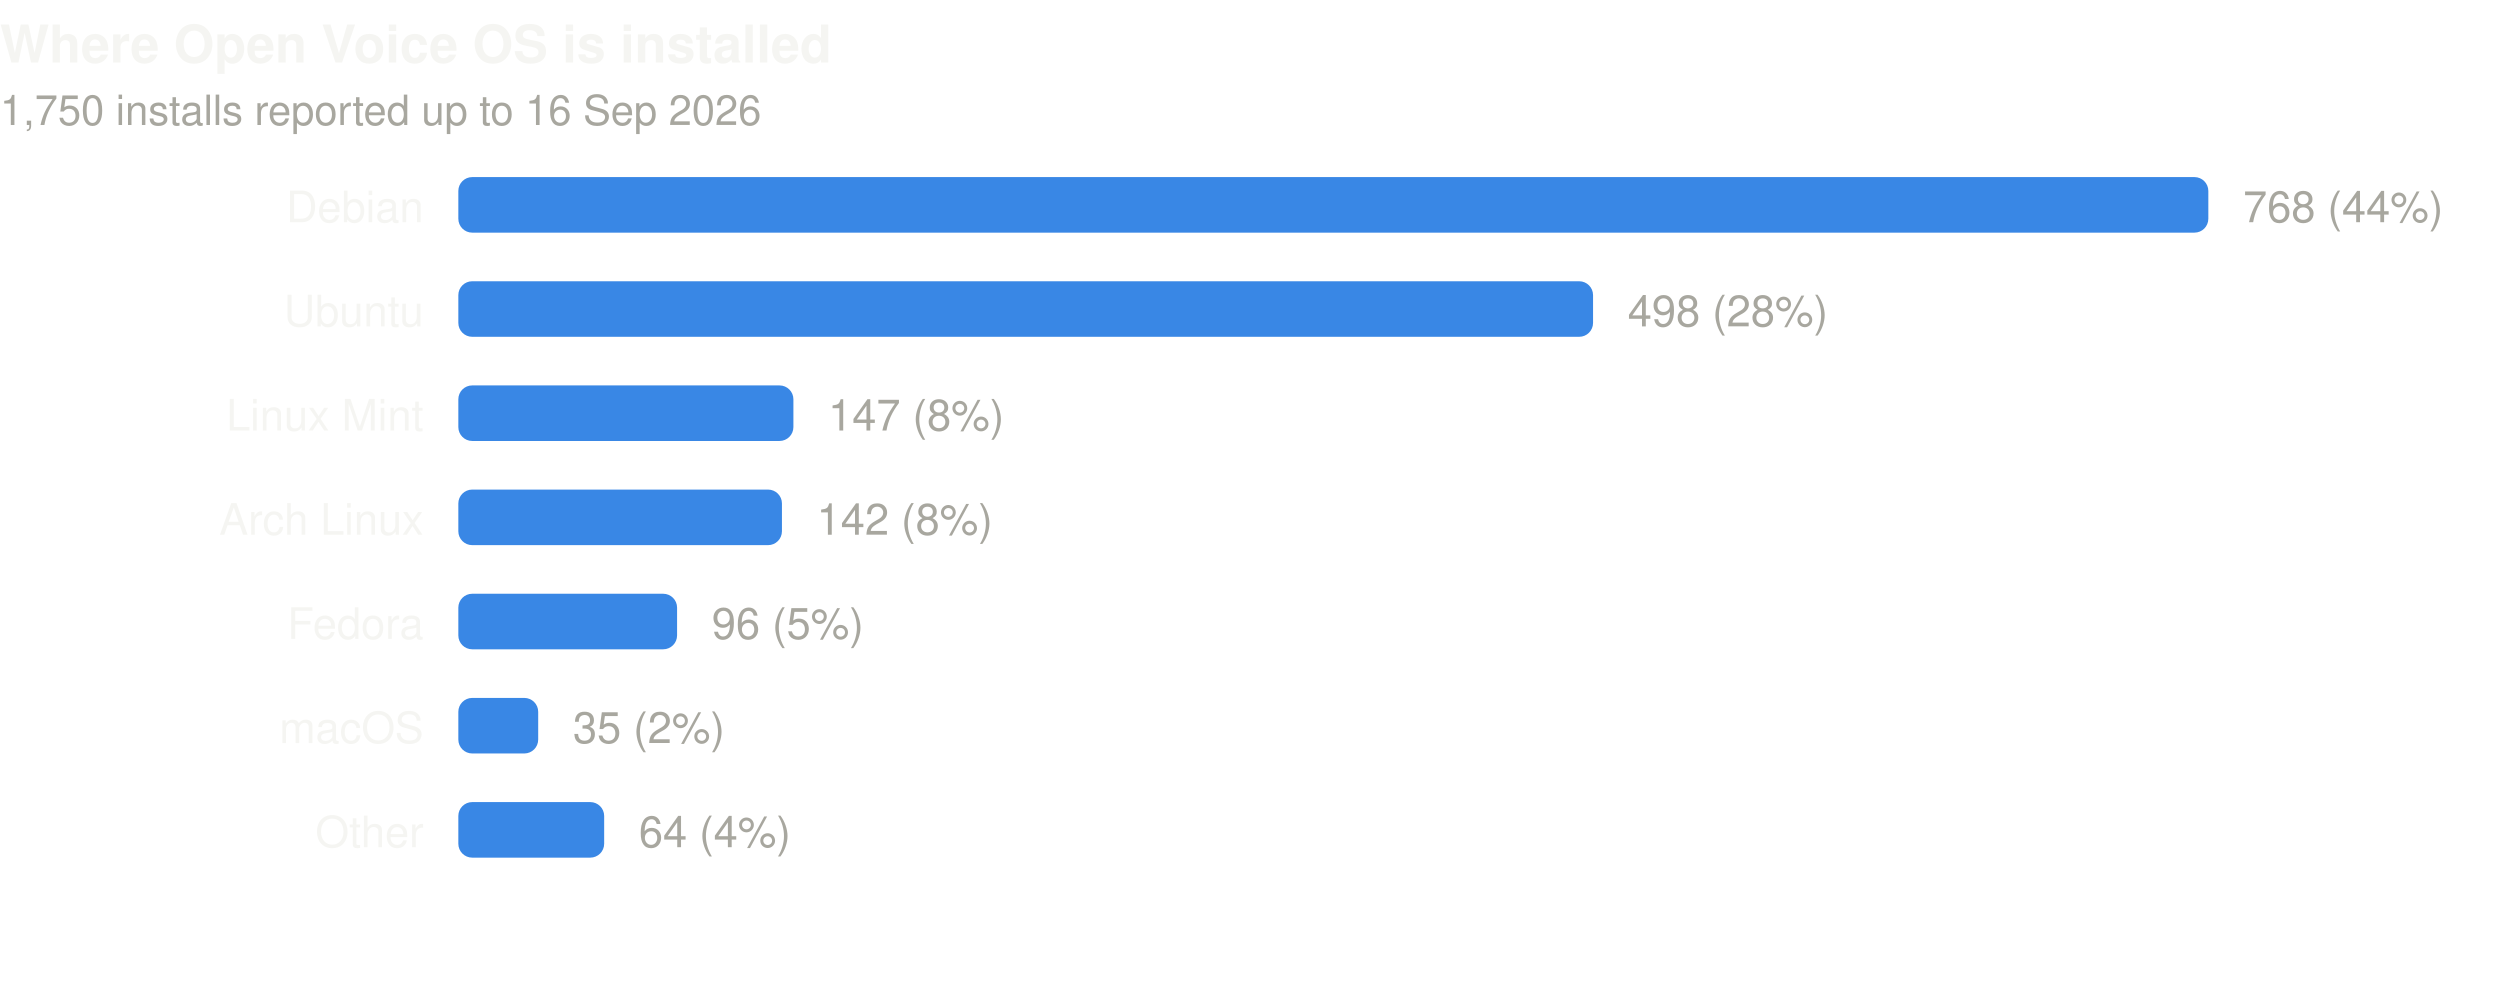
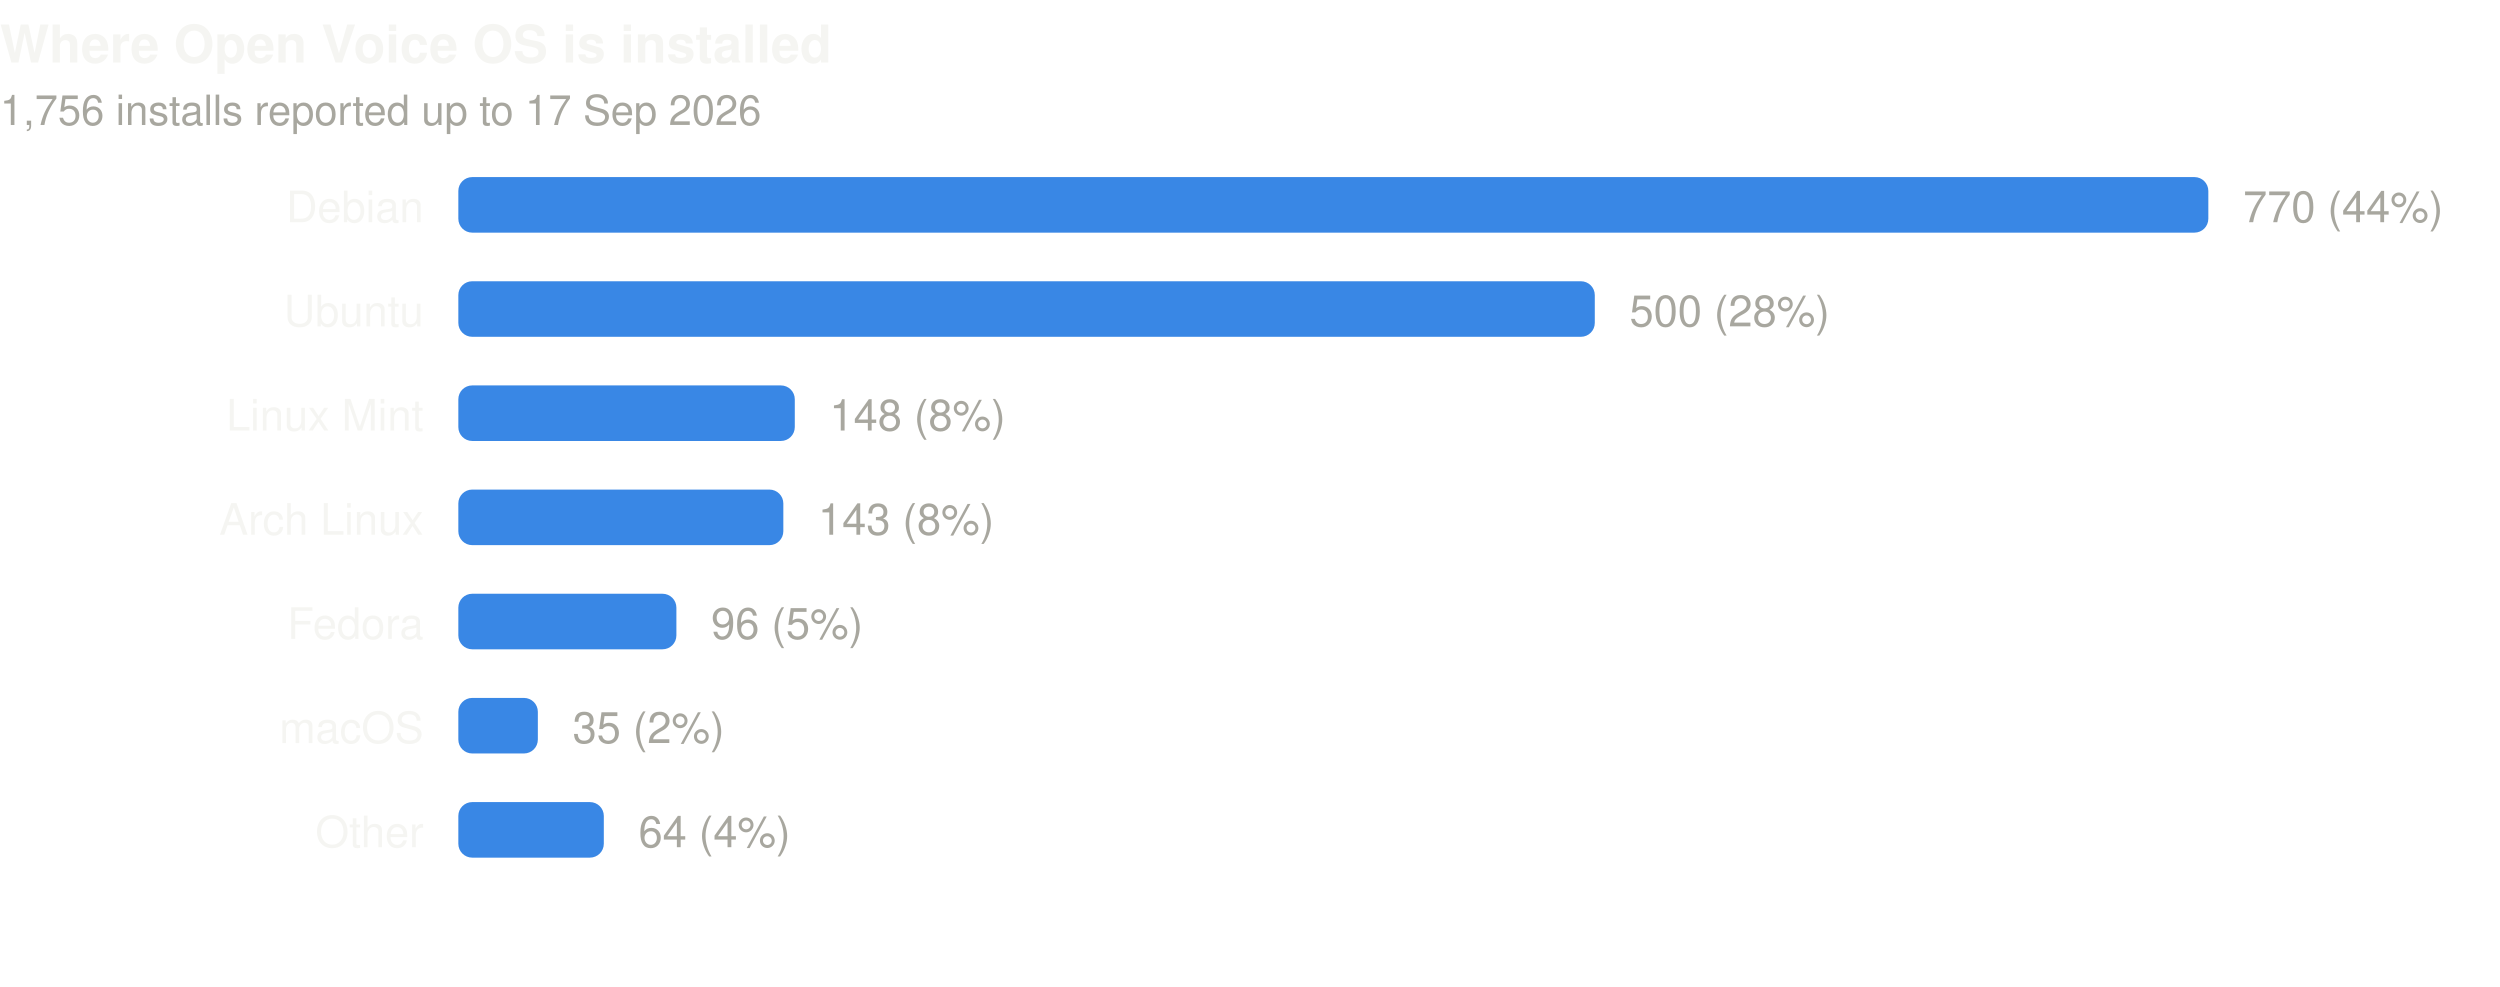
- <svg xmlns="http://www.w3.org/2000/svg" width="720" height="284" viewBox="0 0 720 284" role="img" aria-label="Where Open Voice OS is installed. 1,750 installs reported up to 16 Sep 2026">
+ <svg xmlns="http://www.w3.org/2000/svg" width="720" height="284" viewBox="0 0 720 284" role="img" aria-label="Where Open Voice OS is installed. 1,756 installs reported up to 17 Sep 2026">
  <text x="0" y="18" font-family="ui-sans-serif,-apple-system,BlinkMacSystemFont,'Segoe UI',Helvetica,Arial,sans-serif" font-size="15" font-weight="600" fill="#f5f5f2">Where Open Voice OS is installed</text>
-   <text x="0" y="36" font-family="ui-sans-serif,-apple-system,BlinkMacSystemFont,'Segoe UI',Helvetica,Arial,sans-serif" font-size="12" fill="#a8a79f">1,750 installs reported up to 16 Sep 2026</text>
+   <text x="0" y="36" font-family="ui-sans-serif,-apple-system,BlinkMacSystemFont,'Segoe UI',Helvetica,Arial,sans-serif" font-size="12" fill="#a8a79f">1,756 installs reported up to 17 Sep 2026</text>
  <text x="122" y="64.0" text-anchor="end" font-family="ui-sans-serif,-apple-system,BlinkMacSystemFont,'Segoe UI',Helvetica,Arial,sans-serif" font-size="12.5" fill="#f5f5f2">Debian</text>
  <rect x="132" y="51.0" width="504.0" height="16" rx="4" fill="#3987e5" />
-   <text x="646.0" y="64.0" font-family="ui-sans-serif,-apple-system,BlinkMacSystemFont,'Segoe UI',Helvetica,Arial,sans-serif" font-size="12.5" fill="#a8a79f">768 (44%)</text>
+   <text x="646.0" y="64.0" font-family="ui-sans-serif,-apple-system,BlinkMacSystemFont,'Segoe UI',Helvetica,Arial,sans-serif" font-size="12.5" fill="#a8a79f">770 (44%)</text>
  <text x="122" y="94.0" text-anchor="end" font-family="ui-sans-serif,-apple-system,BlinkMacSystemFont,'Segoe UI',Helvetica,Arial,sans-serif" font-size="12.5" fill="#f5f5f2">Ubuntu</text>
-   <rect x="132" y="81.0" width="326.8" height="16" rx="4" fill="#3987e5" />
-   <text x="468.8" y="94.0" font-family="ui-sans-serif,-apple-system,BlinkMacSystemFont,'Segoe UI',Helvetica,Arial,sans-serif" font-size="12.5" fill="#a8a79f">498 (28%)</text>
+   <rect x="132" y="81.0" width="327.3" height="16" rx="4" fill="#3987e5" />
+   <text x="469.3" y="94.0" font-family="ui-sans-serif,-apple-system,BlinkMacSystemFont,'Segoe UI',Helvetica,Arial,sans-serif" font-size="12.5" fill="#a8a79f">500 (28%)</text>
  <text x="122" y="124.0" text-anchor="end" font-family="ui-sans-serif,-apple-system,BlinkMacSystemFont,'Segoe UI',Helvetica,Arial,sans-serif" font-size="12.5" fill="#f5f5f2">Linux Mint</text>
-   <rect x="132" y="111.0" width="96.5" height="16" rx="4" fill="#3987e5" />
-   <text x="238.5" y="124.0" font-family="ui-sans-serif,-apple-system,BlinkMacSystemFont,'Segoe UI',Helvetica,Arial,sans-serif" font-size="12.5" fill="#a8a79f">147 (8%)</text>
+   <rect x="132" y="111.0" width="96.9" height="16" rx="4" fill="#3987e5" />
+   <text x="238.9" y="124.0" font-family="ui-sans-serif,-apple-system,BlinkMacSystemFont,'Segoe UI',Helvetica,Arial,sans-serif" font-size="12.5" fill="#a8a79f">148 (8%)</text>
  <text x="122" y="154.0" text-anchor="end" font-family="ui-sans-serif,-apple-system,BlinkMacSystemFont,'Segoe UI',Helvetica,Arial,sans-serif" font-size="12.5" fill="#f5f5f2">Arch Linux</text>
-   <rect x="132" y="141.0" width="93.2" height="16" rx="4" fill="#3987e5" />
-   <text x="235.2" y="154.0" font-family="ui-sans-serif,-apple-system,BlinkMacSystemFont,'Segoe UI',Helvetica,Arial,sans-serif" font-size="12.5" fill="#a8a79f">142 (8%)</text>
+   <rect x="132" y="141.0" width="93.6" height="16" rx="4" fill="#3987e5" />
+   <text x="235.6" y="154.0" font-family="ui-sans-serif,-apple-system,BlinkMacSystemFont,'Segoe UI',Helvetica,Arial,sans-serif" font-size="12.5" fill="#a8a79f">143 (8%)</text>
  <text x="122" y="184.0" text-anchor="end" font-family="ui-sans-serif,-apple-system,BlinkMacSystemFont,'Segoe UI',Helvetica,Arial,sans-serif" font-size="12.5" fill="#f5f5f2">Fedora</text>
-   <rect x="132" y="171.0" width="63.0" height="16" rx="4" fill="#3987e5" />
-   <text x="205.0" y="184.0" font-family="ui-sans-serif,-apple-system,BlinkMacSystemFont,'Segoe UI',Helvetica,Arial,sans-serif" font-size="12.5" fill="#a8a79f">96 (5%)</text>
+   <rect x="132" y="171.0" width="62.8" height="16" rx="4" fill="#3987e5" />
+   <text x="204.8" y="184.0" font-family="ui-sans-serif,-apple-system,BlinkMacSystemFont,'Segoe UI',Helvetica,Arial,sans-serif" font-size="12.5" fill="#a8a79f">96 (5%)</text>
  <text x="122" y="214.0" text-anchor="end" font-family="ui-sans-serif,-apple-system,BlinkMacSystemFont,'Segoe UI',Helvetica,Arial,sans-serif" font-size="12.5" fill="#f5f5f2">macOS</text>
-   <rect x="132" y="201.0" width="23.0" height="16" rx="4" fill="#3987e5" />
-   <text x="165.0" y="214.0" font-family="ui-sans-serif,-apple-system,BlinkMacSystemFont,'Segoe UI',Helvetica,Arial,sans-serif" font-size="12.5" fill="#a8a79f">35 (2%)</text>
+   <rect x="132" y="201.0" width="22.9" height="16" rx="4" fill="#3987e5" />
+   <text x="164.9" y="214.0" font-family="ui-sans-serif,-apple-system,BlinkMacSystemFont,'Segoe UI',Helvetica,Arial,sans-serif" font-size="12.5" fill="#a8a79f">35 (2%)</text>
  <text x="122" y="244.0" text-anchor="end" font-family="ui-sans-serif,-apple-system,BlinkMacSystemFont,'Segoe UI',Helvetica,Arial,sans-serif" font-size="12.5" fill="#f5f5f2">Other</text>
-   <rect x="132" y="231.0" width="42.0" height="16" rx="4" fill="#3987e5" />
-   <text x="184.0" y="244.0" font-family="ui-sans-serif,-apple-system,BlinkMacSystemFont,'Segoe UI',Helvetica,Arial,sans-serif" font-size="12.5" fill="#a8a79f">64 (4%)</text>
+   <rect x="132" y="231.0" width="41.9" height="16" rx="4" fill="#3987e5" />
+   <text x="183.9" y="244.0" font-family="ui-sans-serif,-apple-system,BlinkMacSystemFont,'Segoe UI',Helvetica,Arial,sans-serif" font-size="12.5" fill="#a8a79f">64 (4%)</text>
</svg>
